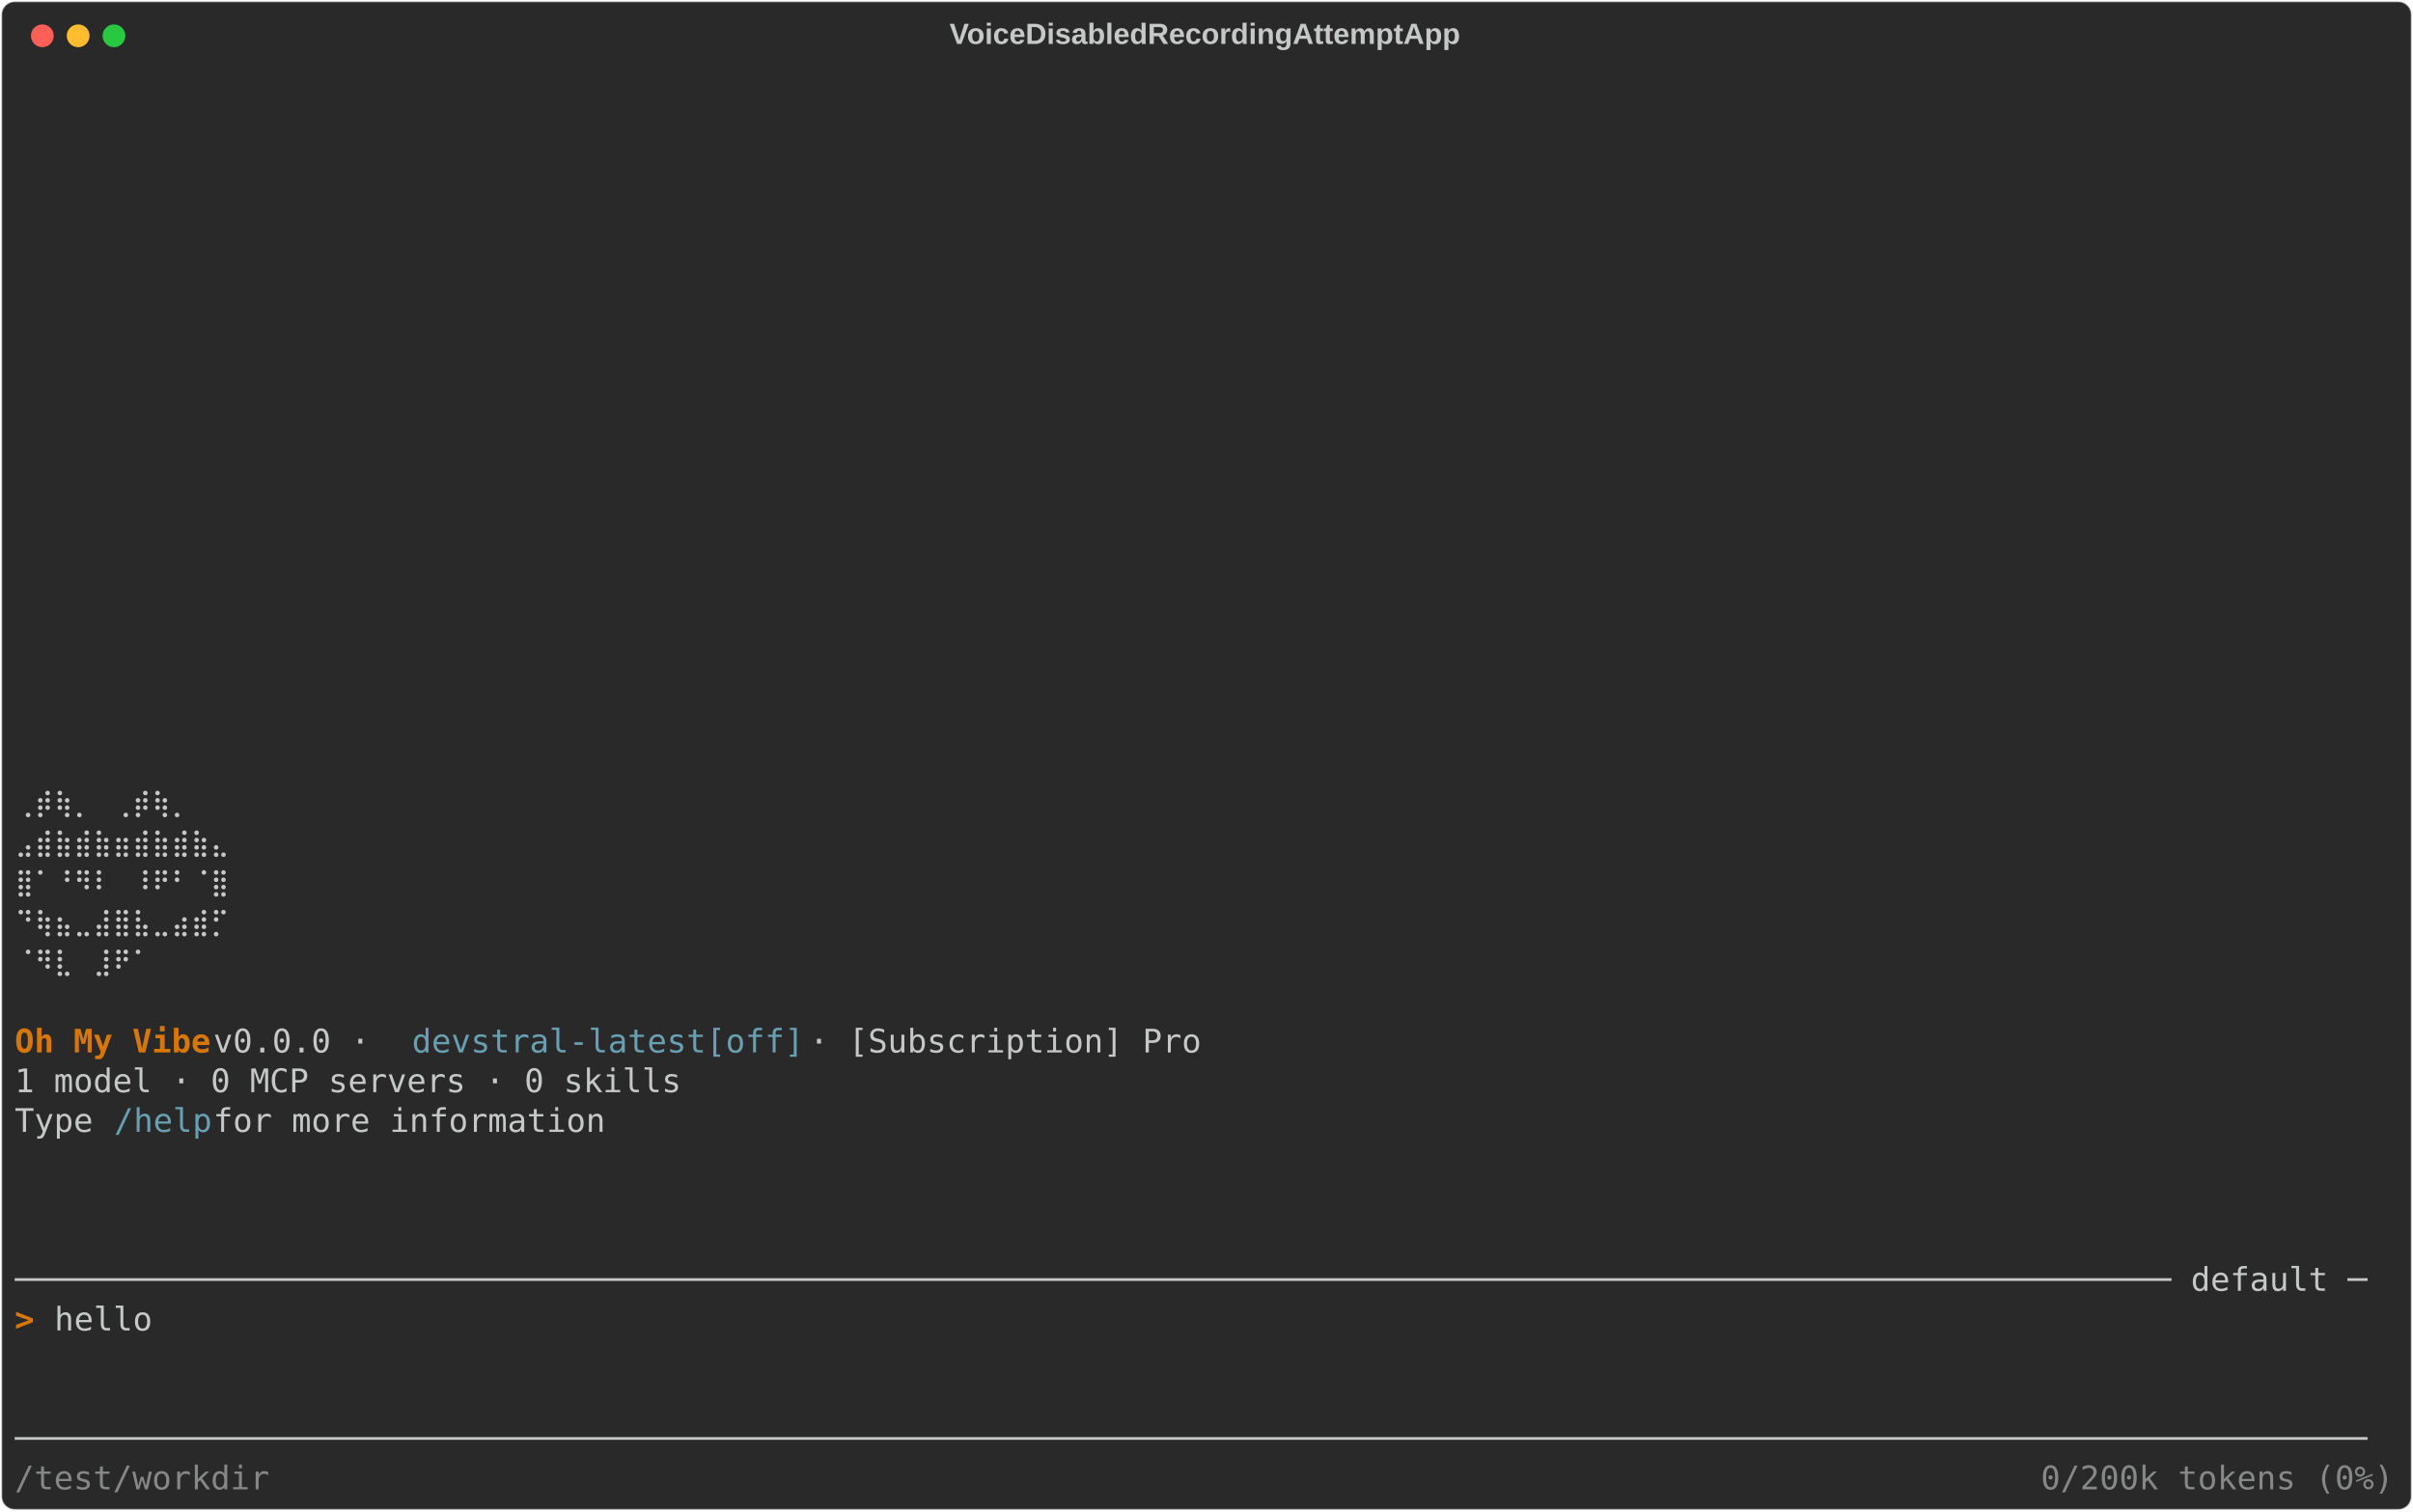
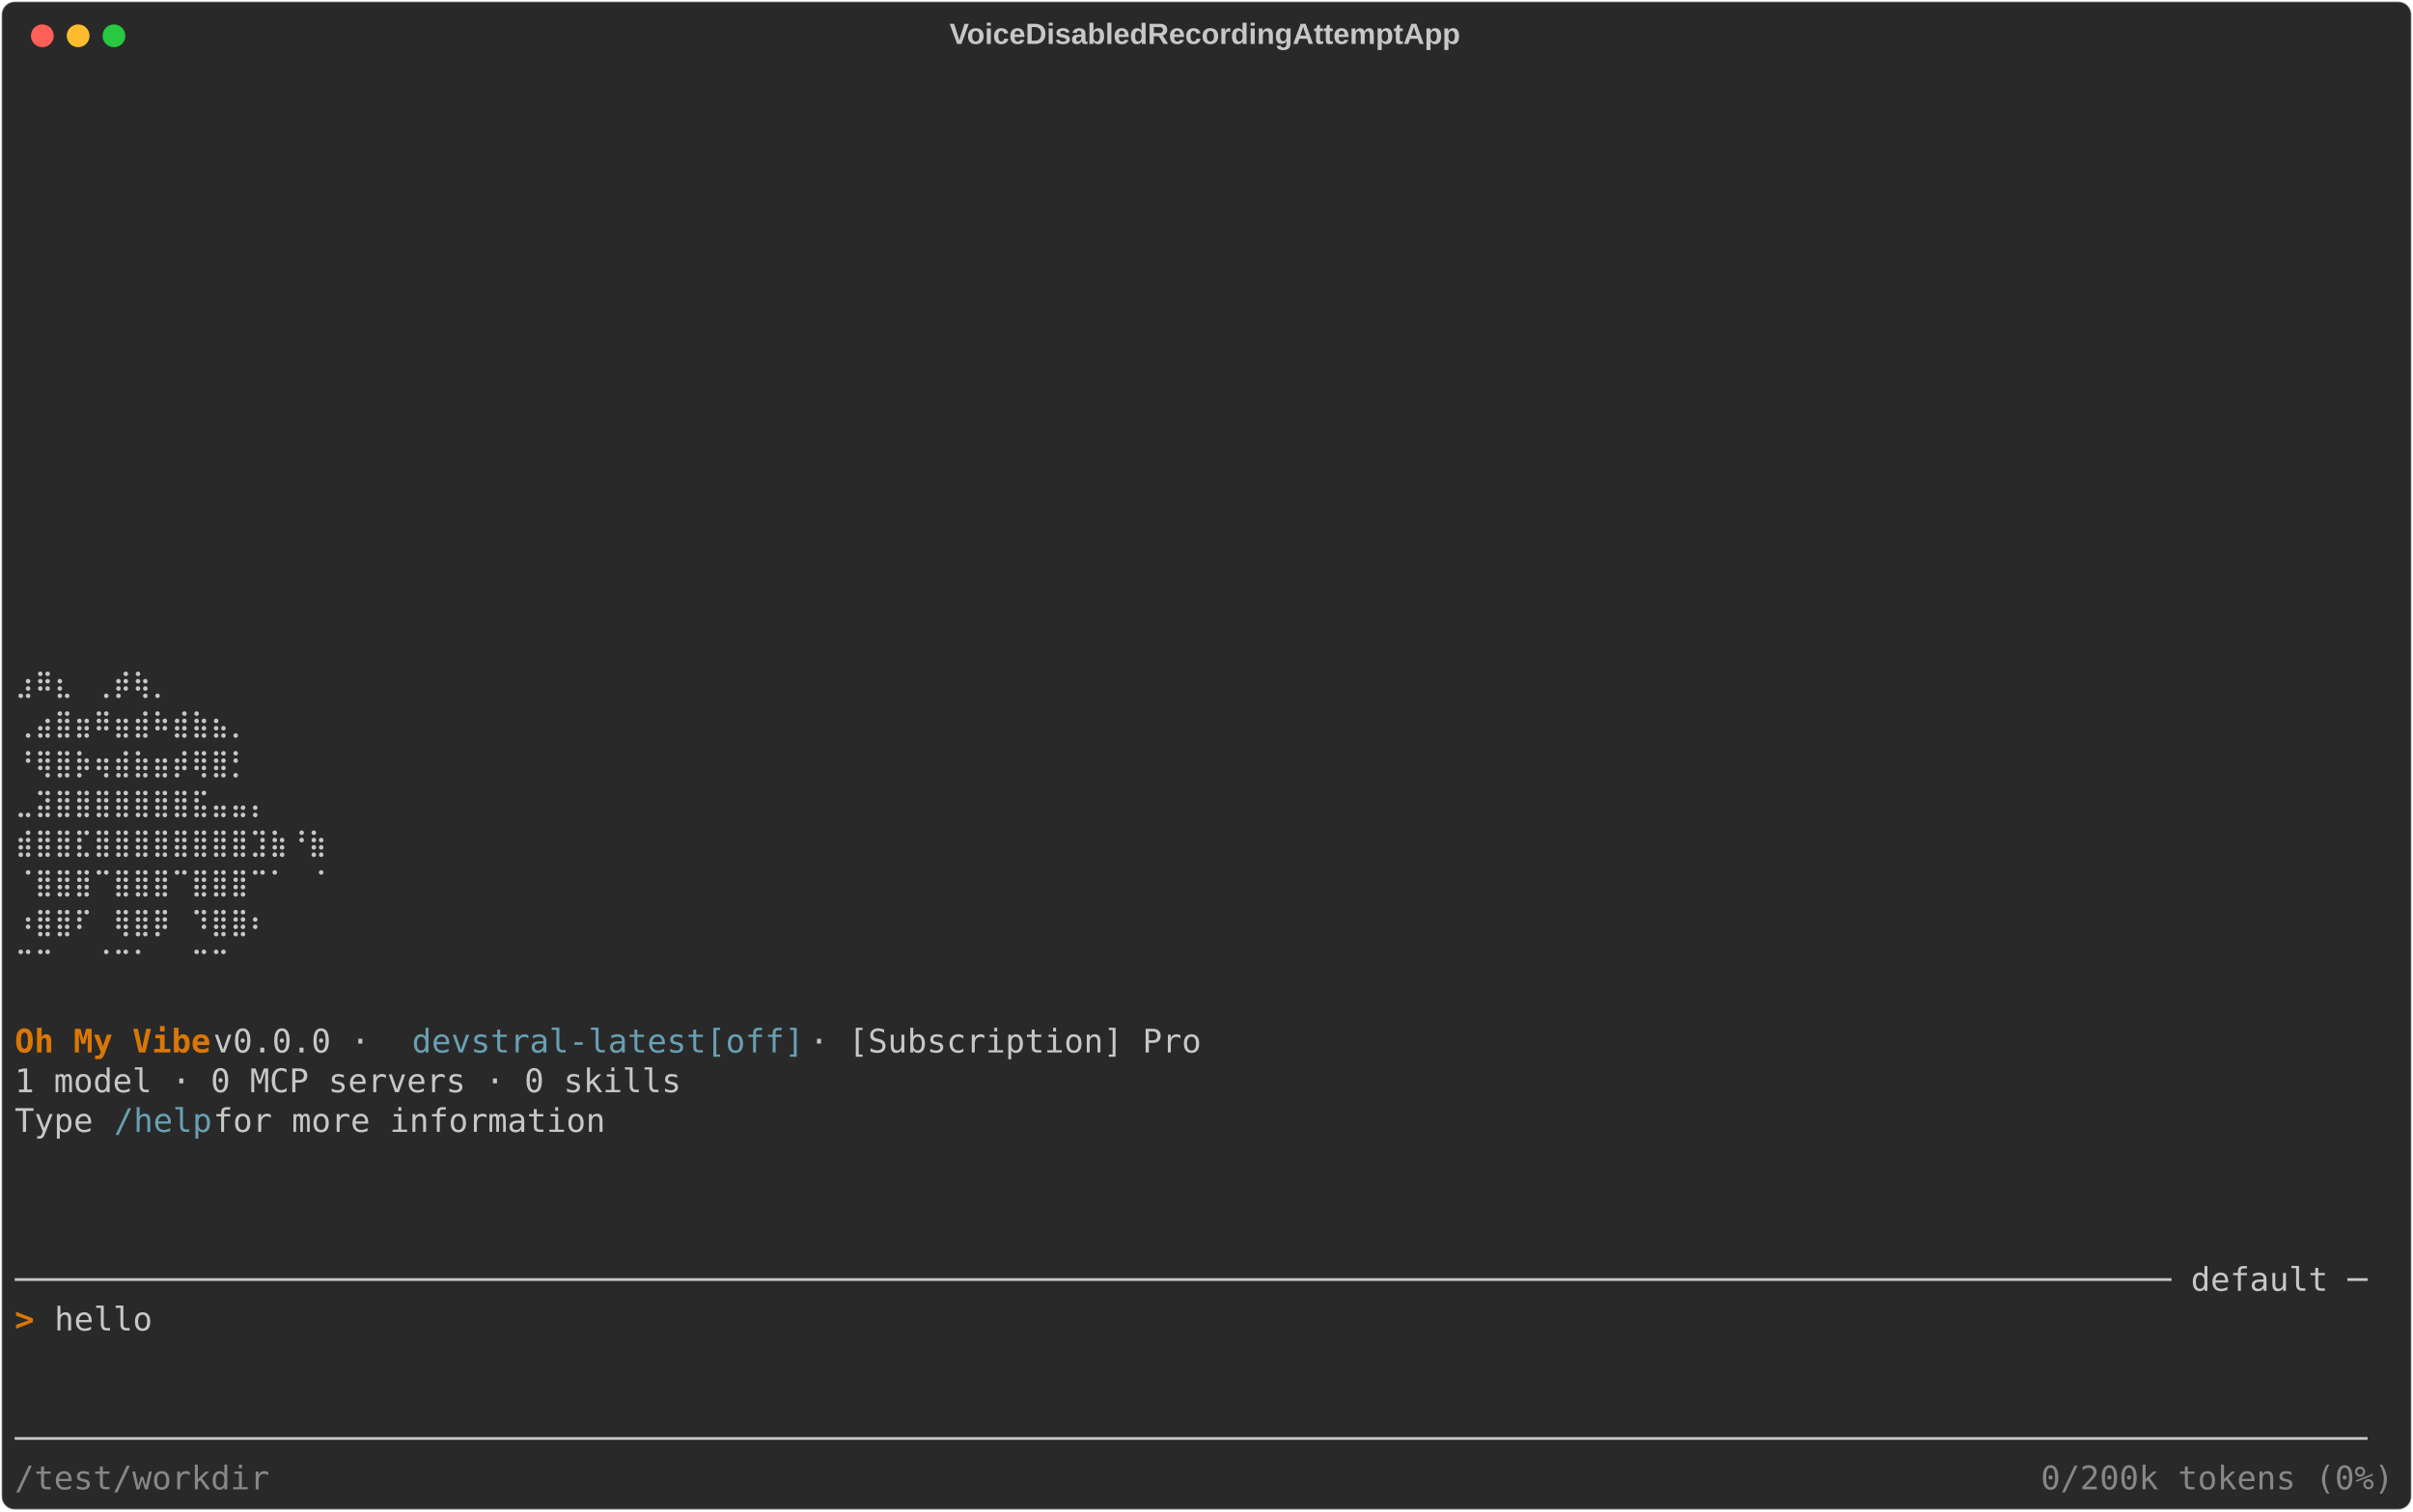
<svg xmlns="http://www.w3.org/2000/svg" class="rich-terminal" viewBox="0 0 1482 928.4">
  <style>

    @font-face {
        font-family: "Fira Code";
        src: local("FiraCode-Regular"),
                url("https://cdnjs.cloudflare.com/ajax/libs/firacode/6.2.0/woff2/FiraCode-Regular.woff2") format("woff2"),
                url("https://cdnjs.cloudflare.com/ajax/libs/firacode/6.2.0/woff/FiraCode-Regular.woff") format("woff");
        font-style: normal;
        font-weight: 400;
    }
    @font-face {
        font-family: "Fira Code";
        src: local("FiraCode-Bold"),
                url("https://cdnjs.cloudflare.com/ajax/libs/firacode/6.2.0/woff2/FiraCode-Bold.woff2") format("woff2"),
                url("https://cdnjs.cloudflare.com/ajax/libs/firacode/6.2.0/woff/FiraCode-Bold.woff") format("woff");
        font-style: bold;
        font-weight: 700;
    }

    .terminal-matrix {
        font-family: Fira Code, monospace;
        font-size: 20px;
        line-height: 24.4px;
        font-variant-east-asian: full-width;
    }

    .terminal-title {
        font-size: 18px;
        font-weight: bold;
        font-family: arial;
    }

    .terminal-r1 { fill: #c5c8c6 }
.terminal-r2 { fill: #d97706;font-weight: bold }
.terminal-r3 { fill: #68a0b3 }
.terminal-r4 { fill: #868887 }
    </style>
  <defs>
    <clipPath id="terminal-clip-terminal">
      <rect x="0" y="0" width="1463.0" height="877.4" />
    </clipPath>
    <clipPath id="terminal-line-0">
      <rect x="0" y="1.5" width="1464" height="24.65" />
    </clipPath>
    <clipPath id="terminal-line-1">
      <rect x="0" y="25.9" width="1464" height="24.65" />
    </clipPath>
    <clipPath id="terminal-line-2">
      <rect x="0" y="50.3" width="1464" height="24.65" />
    </clipPath>
    <clipPath id="terminal-line-3">
      <rect x="0" y="74.7" width="1464" height="24.65" />
    </clipPath>
    <clipPath id="terminal-line-4">
      <rect x="0" y="99.1" width="1464" height="24.65" />
    </clipPath>
    <clipPath id="terminal-line-5">
      <rect x="0" y="123.5" width="1464" height="24.65" />
    </clipPath>
    <clipPath id="terminal-line-6">
      <rect x="0" y="147.9" width="1464" height="24.65" />
    </clipPath>
    <clipPath id="terminal-line-7">
      <rect x="0" y="172.3" width="1464" height="24.65" />
    </clipPath>
    <clipPath id="terminal-line-8">
      <rect x="0" y="196.7" width="1464" height="24.65" />
    </clipPath>
    <clipPath id="terminal-line-9">
      <rect x="0" y="221.1" width="1464" height="24.65" />
    </clipPath>
    <clipPath id="terminal-line-10">
      <rect x="0" y="245.5" width="1464" height="24.65" />
    </clipPath>
    <clipPath id="terminal-line-11">
      <rect x="0" y="269.9" width="1464" height="24.65" />
    </clipPath>
    <clipPath id="terminal-line-12">
      <rect x="0" y="294.3" width="1464" height="24.65" />
    </clipPath>
    <clipPath id="terminal-line-13">
      <rect x="0" y="318.7" width="1464" height="24.65" />
    </clipPath>
    <clipPath id="terminal-line-14">
      <rect x="0" y="343.1" width="1464" height="24.65" />
    </clipPath>
    <clipPath id="terminal-line-15">
      <rect x="0" y="367.5" width="1464" height="24.65" />
    </clipPath>
    <clipPath id="terminal-line-16">
      <rect x="0" y="391.9" width="1464" height="24.65" />
    </clipPath>
    <clipPath id="terminal-line-17">
      <rect x="0" y="416.3" width="1464" height="24.65" />
    </clipPath>
    <clipPath id="terminal-line-18">
      <rect x="0" y="440.7" width="1464" height="24.65" />
    </clipPath>
    <clipPath id="terminal-line-19">
      <rect x="0" y="465.1" width="1464" height="24.65" />
    </clipPath>
    <clipPath id="terminal-line-20">
      <rect x="0" y="489.5" width="1464" height="24.65" />
    </clipPath>
    <clipPath id="terminal-line-21">
      <rect x="0" y="513.9" width="1464" height="24.65" />
    </clipPath>
    <clipPath id="terminal-line-22">
      <rect x="0" y="538.3" width="1464" height="24.65" />
    </clipPath>
    <clipPath id="terminal-line-23">
      <rect x="0" y="562.7" width="1464" height="24.65" />
    </clipPath>
    <clipPath id="terminal-line-24">
      <rect x="0" y="587.1" width="1464" height="24.65" />
    </clipPath>
    <clipPath id="terminal-line-25">
      <rect x="0" y="611.5" width="1464" height="24.65" />
    </clipPath>
    <clipPath id="terminal-line-26">
      <rect x="0" y="635.9" width="1464" height="24.65" />
    </clipPath>
    <clipPath id="terminal-line-27">
      <rect x="0" y="660.3" width="1464" height="24.65" />
    </clipPath>
    <clipPath id="terminal-line-28">
      <rect x="0" y="684.7" width="1464" height="24.65" />
    </clipPath>
    <clipPath id="terminal-line-29">
      <rect x="0" y="709.1" width="1464" height="24.65" />
    </clipPath>
    <clipPath id="terminal-line-30">
      <rect x="0" y="733.5" width="1464" height="24.65" />
    </clipPath>
    <clipPath id="terminal-line-31">
      <rect x="0" y="757.9" width="1464" height="24.65" />
    </clipPath>
    <clipPath id="terminal-line-32">
      <rect x="0" y="782.3" width="1464" height="24.65" />
    </clipPath>
    <clipPath id="terminal-line-33">
      <rect x="0" y="806.7" width="1464" height="24.65" />
    </clipPath>
    <clipPath id="terminal-line-34">
      <rect x="0" y="831.1" width="1464" height="24.65" />
    </clipPath>
  </defs>
  <rect fill="#292929" stroke="rgba(255,255,255,0.35)" stroke-width="1" x="1" y="1" width="1480" height="926.4" rx="8" />
  <text class="terminal-title" fill="#c5c8c6" text-anchor="middle" x="740" y="27">VoiceDisabledRecordingAttemptApp</text>
  <g transform="translate(26,22)">
    <circle cx="0" cy="0" r="7" fill="#ff5f57" />
    <circle cx="22" cy="0" r="7" fill="#febc2e" />
    <circle cx="44" cy="0" r="7" fill="#28c840" />
  </g>
  <g transform="translate(9, 41)" clip-path="url(#terminal-clip-terminal)">
    <g class="terminal-matrix">
      <text class="terminal-r1" x="1464" y="20" textLength="12.2" clip-path="url(#terminal-line-0)">
</text>
      <text class="terminal-r1" x="1464" y="44.4" textLength="12.2" clip-path="url(#terminal-line-1)">
</text>
      <text class="terminal-r1" x="1464" y="68.8" textLength="12.2" clip-path="url(#terminal-line-2)">
</text>
      <text class="terminal-r1" x="1464" y="93.2" textLength="12.2" clip-path="url(#terminal-line-3)">
</text>
      <text class="terminal-r1" x="1464" y="117.6" textLength="12.2" clip-path="url(#terminal-line-4)">
</text>
      <text class="terminal-r1" x="1464" y="142" textLength="12.2" clip-path="url(#terminal-line-5)">
</text>
      <text class="terminal-r1" x="1464" y="166.4" textLength="12.2" clip-path="url(#terminal-line-6)">
</text>
      <text class="terminal-r1" x="1464" y="190.8" textLength="12.2" clip-path="url(#terminal-line-7)">
</text>
      <text class="terminal-r1" x="1464" y="215.2" textLength="12.2" clip-path="url(#terminal-line-8)">
</text>
      <text class="terminal-r1" x="1464" y="239.6" textLength="12.2" clip-path="url(#terminal-line-9)">
</text>
      <text class="terminal-r1" x="1464" y="264" textLength="12.2" clip-path="url(#terminal-line-10)">
</text>
      <text class="terminal-r1" x="1464" y="288.4" textLength="12.2" clip-path="url(#terminal-line-11)">
</text>
      <text class="terminal-r1" x="1464" y="312.8" textLength="12.2" clip-path="url(#terminal-line-12)">
</text>
      <text class="terminal-r1" x="1464" y="337.2" textLength="12.2" clip-path="url(#terminal-line-13)">
</text>
      <text class="terminal-r1" x="1464" y="361.6" textLength="12.2" clip-path="url(#terminal-line-14)">
</text>
+       <text class="terminal-r1" x="0" y="386" textLength="219.6" clip-path="url(#terminal-line-15)">   ⣰⠿⣆ ⢀⡾⢷⡀       </text>
      <text class="terminal-r1" x="1464" y="386" textLength="12.2" clip-path="url(#terminal-line-15)">
</text>
+       <text class="terminal-r1" x="0" y="410.4" textLength="219.6" clip-path="url(#terminal-line-16)"> ⢀⣴⣿⣶⠿⣶⣾⠷⣾⣷⣦⡀     </text>
      <text class="terminal-r1" x="1464" y="410.4" textLength="12.2" clip-path="url(#terminal-line-16)">
</text>
+       <text class="terminal-r1" x="0" y="434.8" textLength="219.6" clip-path="url(#terminal-line-17)"> ⠘⢿⣿⡷⢶⣾⣷⣶⡾⢿⣿⡃     </text>
      <text class="terminal-r1" x="1464" y="434.8" textLength="12.2" clip-path="url(#terminal-line-17)">
</text>
-       <text class="terminal-r1" x="0" y="459.2" textLength="146.4" clip-path="url(#terminal-line-18)"> ⢀⡾⢷⡀ ⢀⡾⢷⡀  </text>
+       <text class="terminal-r1" x="0" y="459.2" textLength="219.6" clip-path="url(#terminal-line-18)">  ⣀⣽⣿⣿⣿⣿⣿⣿⣿⣯⣤⣤⡄   </text>
      <text class="terminal-r1" x="1464" y="459.2" textLength="12.2" clip-path="url(#terminal-line-18)">
</text>
-       <text class="terminal-r1" x="0" y="483.6" textLength="146.4" clip-path="url(#terminal-line-19)">⣠⣾⣷⣾⣷⣶⣾⣷⣾⣷⣄ </text>
+       <text class="terminal-r1" x="0" y="483.6" textLength="219.6" clip-path="url(#terminal-line-19)"> ⣾⣿⣿⣏⣿⣿⣿⣿⣿⣿⣿⣿⣹⣷⠘⣷ </text>
      <text class="terminal-r1" x="1464" y="483.6" textLength="12.2" clip-path="url(#terminal-line-19)">
</text>
-       <text class="terminal-r1" x="0" y="508" textLength="146.4" clip-path="url(#terminal-line-20)">⣿⠁⠘⠻⠇ ⠸⠟⠃⠈⣿ </text>
+       <text class="terminal-r1" x="0" y="508" textLength="219.6" clip-path="url(#terminal-line-20)"> ⠈⣿⣿⣿⠉⣿⣿⣿⠉⣿⣿⣿⠉⠁ ⠈ </text>
      <text class="terminal-r1" x="1464" y="508" textLength="12.2" clip-path="url(#terminal-line-20)">
</text>
-       <text class="terminal-r1" x="0" y="532.4" textLength="146.4" clip-path="url(#terminal-line-21)">⠙⢷⣦⣀⣼⣿⣧⣀⣴⣾⡋ </text>
+       <text class="terminal-r1" x="0" y="532.4" textLength="219.6" clip-path="url(#terminal-line-21)"> ⠰⣿⣿⠏ ⢿⣿⡿ ⠹⣿⣿⠆    </text>
      <text class="terminal-r1" x="1464" y="532.4" textLength="12.2" clip-path="url(#terminal-line-21)">
</text>
-       <text class="terminal-r1" x="0" y="556.8" textLength="146.4" clip-path="url(#terminal-line-22)">  ⠈⠻⣇ ⣸⠟⠁   </text>
+       <text class="terminal-r1" x="0" y="556.8" textLength="219.6" clip-path="url(#terminal-line-22)">  ⠉⠉  ⠈⠉⠁  ⠉⠉     </text>
      <text class="terminal-r1" x="1464" y="556.8" textLength="12.2" clip-path="url(#terminal-line-22)">
</text>
      <text class="terminal-r1" x="1464" y="581.2" textLength="12.2" clip-path="url(#terminal-line-23)">
</text>
      <text class="terminal-r2" x="0" y="605.6" textLength="122" clip-path="url(#terminal-line-24)">Oh My Vibe</text>
      <text class="terminal-r1" x="122" y="605.6" textLength="122" clip-path="url(#terminal-line-24)"> v0.0.0 · </text>
      <text class="terminal-r3" x="244" y="605.6" textLength="244" clip-path="url(#terminal-line-24)">devstral-latest[off]</text>
      <text class="terminal-r1" x="488" y="605.6" textLength="256.2" clip-path="url(#terminal-line-24)"> · [Subscription] Pro</text>
      <text class="terminal-r1" x="1464" y="605.6" textLength="12.2" clip-path="url(#terminal-line-24)">
</text>
      <text class="terminal-r1" x="0" y="630" textLength="414.8" clip-path="url(#terminal-line-25)">1 model · 0 MCP servers · 0 skills</text>
      <text class="terminal-r1" x="1464" y="630" textLength="12.2" clip-path="url(#terminal-line-25)">
</text>
      <text class="terminal-r1" x="0" y="654.4" textLength="61" clip-path="url(#terminal-line-26)">Type </text>
      <text class="terminal-r3" x="61" y="654.4" textLength="61" clip-path="url(#terminal-line-26)">/help</text>
      <text class="terminal-r1" x="122" y="654.4" textLength="256.2" clip-path="url(#terminal-line-26)"> for more information</text>
      <text class="terminal-r1" x="1464" y="654.4" textLength="12.2" clip-path="url(#terminal-line-26)">
</text>
      <text class="terminal-r1" x="1464" y="678.8" textLength="12.2" clip-path="url(#terminal-line-27)">
</text>
      <text class="terminal-r1" x="1464" y="703.2" textLength="12.2" clip-path="url(#terminal-line-28)">
</text>
      <text class="terminal-r1" x="1464" y="727.6" textLength="12.2" clip-path="url(#terminal-line-29)">
</text>
      <text class="terminal-r1" x="0" y="752" textLength="1464" clip-path="url(#terminal-line-30)">────────────────────────────────────────────────────────────────────────────────────────────────────────────── default ─</text>
      <text class="terminal-r1" x="1464" y="752" textLength="12.2" clip-path="url(#terminal-line-30)">
</text>
      <text class="terminal-r2" x="0" y="776.4" textLength="12.2" clip-path="url(#terminal-line-31)">&gt;</text>
      <text class="terminal-r1" x="24.4" y="776.4" textLength="1439.6" clip-path="url(#terminal-line-31)">hello                                                                                                                 </text>
      <text class="terminal-r1" x="1464" y="776.4" textLength="12.2" clip-path="url(#terminal-line-31)">
</text>
      <text class="terminal-r1" x="1464" y="800.8" textLength="12.2" clip-path="url(#terminal-line-32)">
</text>
      <text class="terminal-r1" x="1464" y="825.2" textLength="12.2" clip-path="url(#terminal-line-33)">
</text>
      <text class="terminal-r1" x="0" y="849.6" textLength="1464" clip-path="url(#terminal-line-34)">────────────────────────────────────────────────────────────────────────────────────────────────────────────────────────</text>
      <text class="terminal-r1" x="1464" y="849.6" textLength="12.2" clip-path="url(#terminal-line-34)">
</text>
      <text class="terminal-r4" x="0" y="874" textLength="158.6" clip-path="url(#terminal-line-35)">/test/workdir</text>
      <text class="terminal-r4" x="1244.4" y="874" textLength="219.6" clip-path="url(#terminal-line-35)">0/200k tokens (0%)</text>
    </g>
  </g>
</svg>
